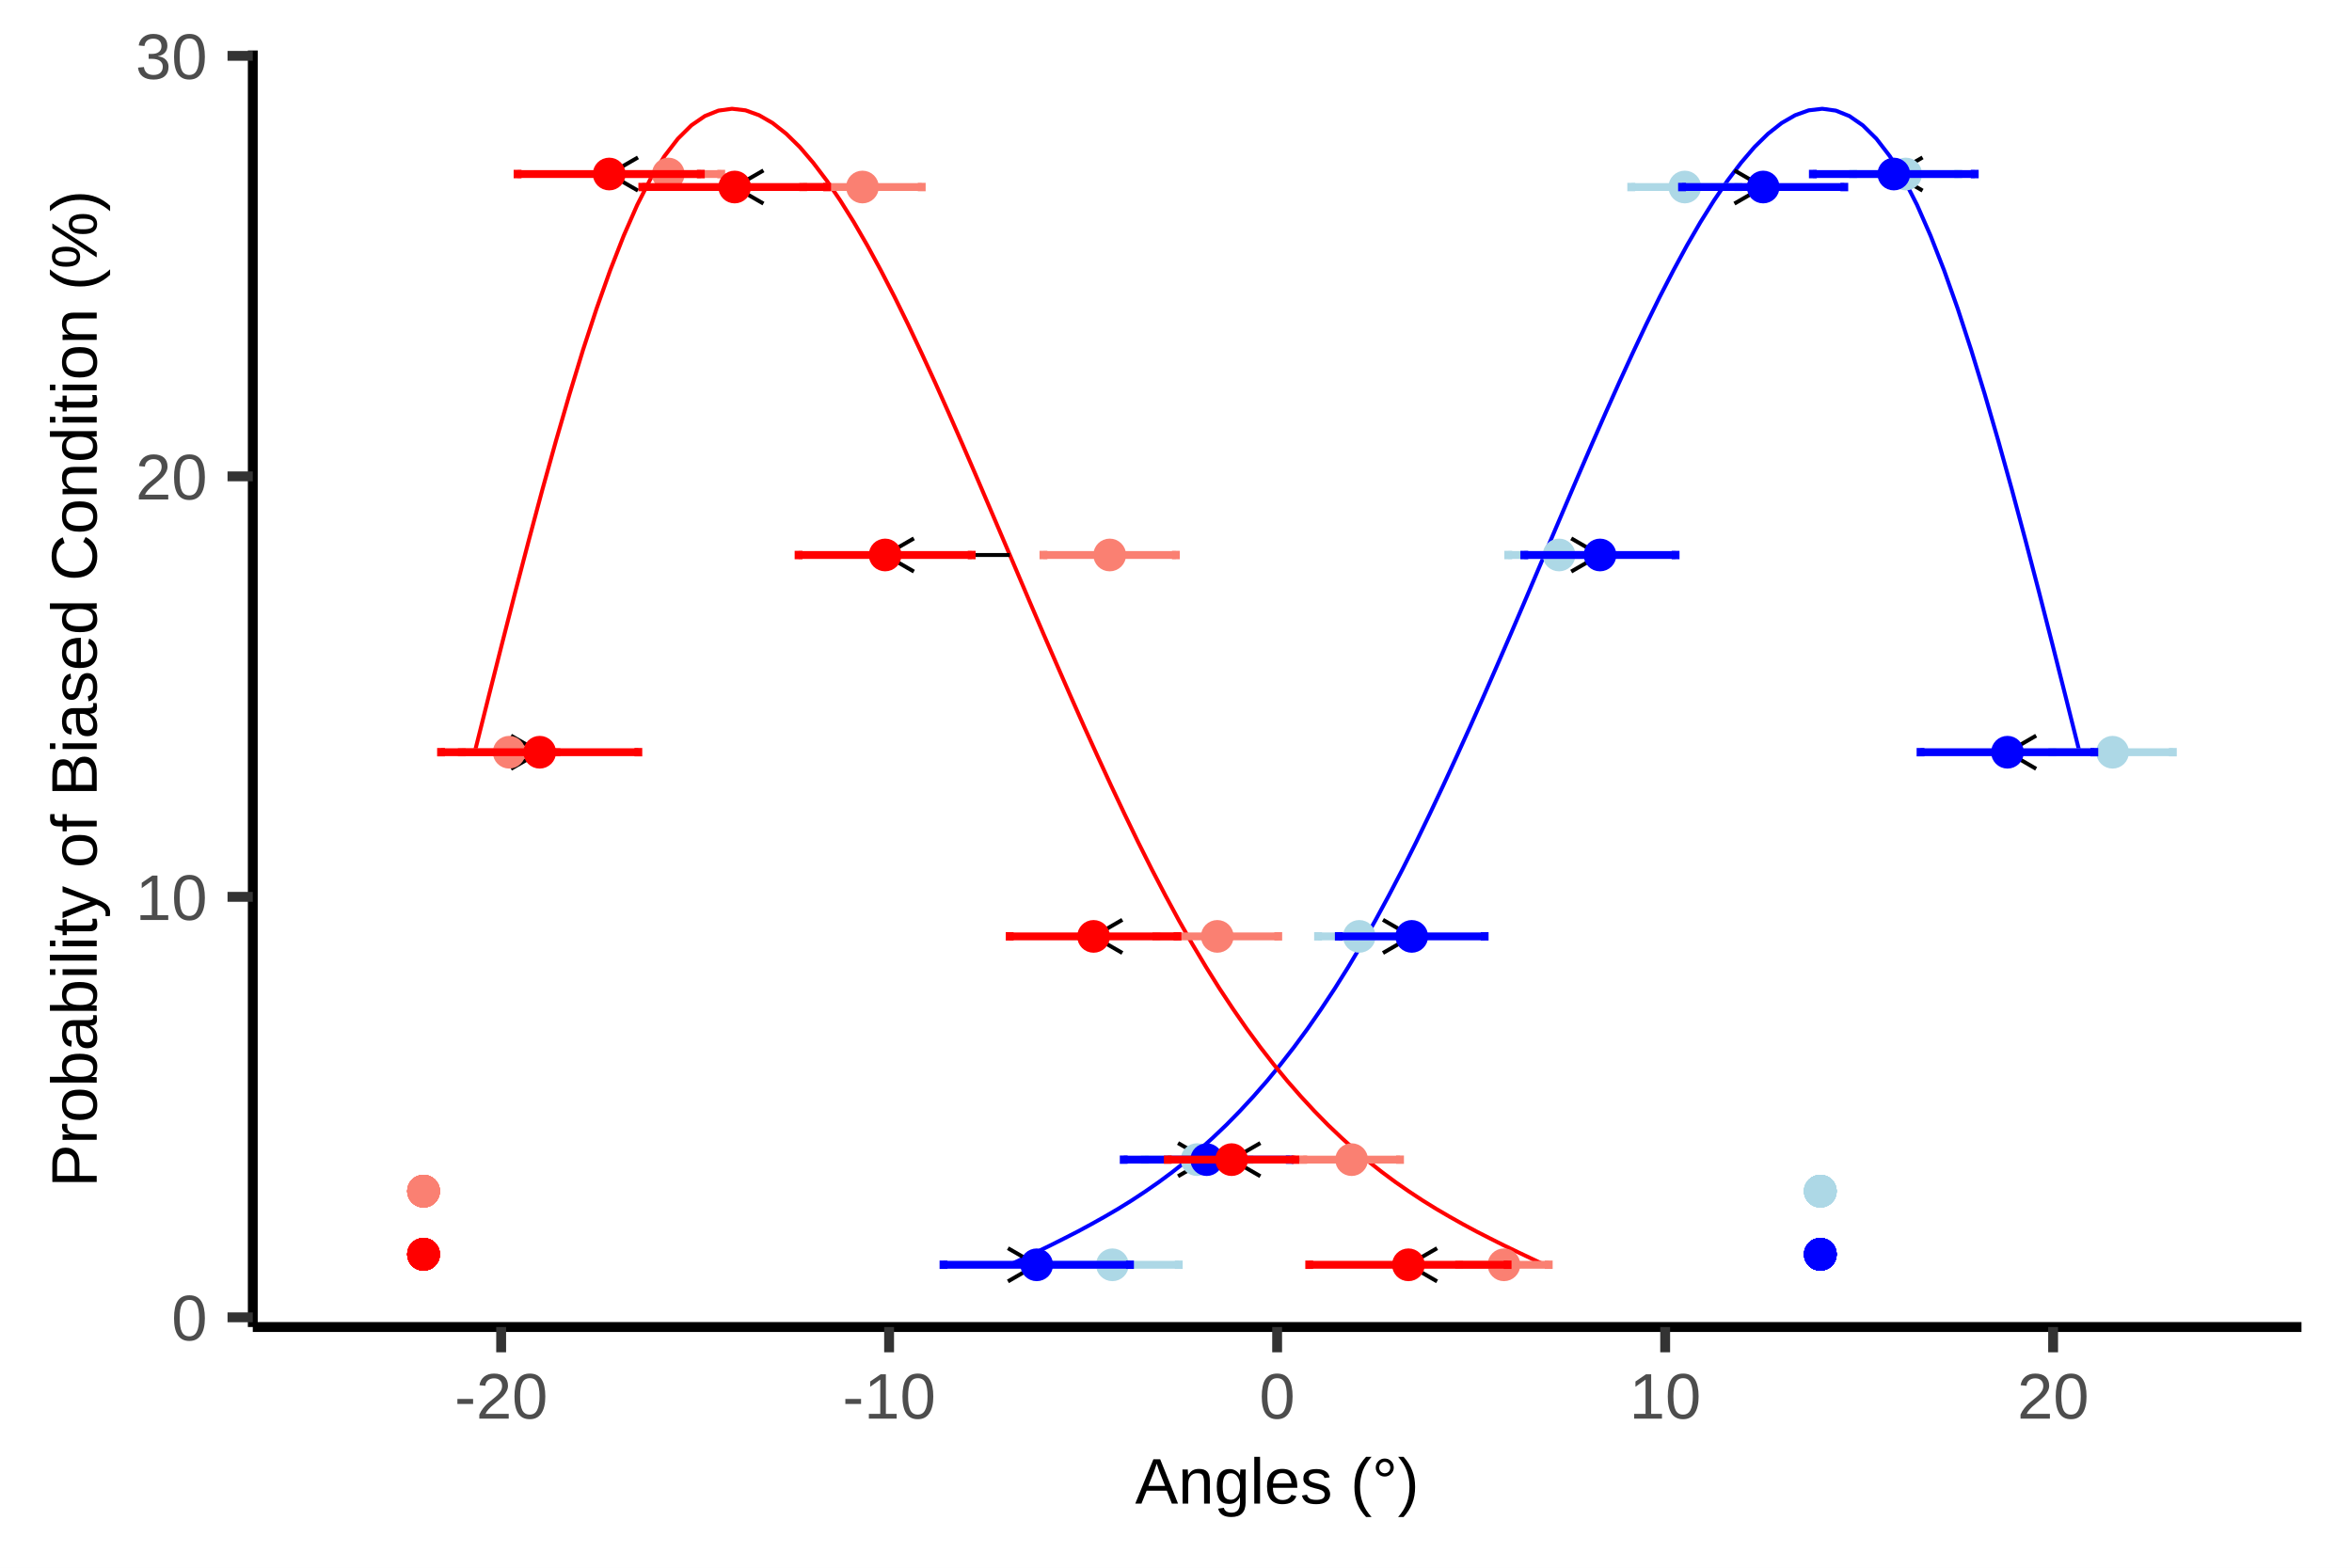
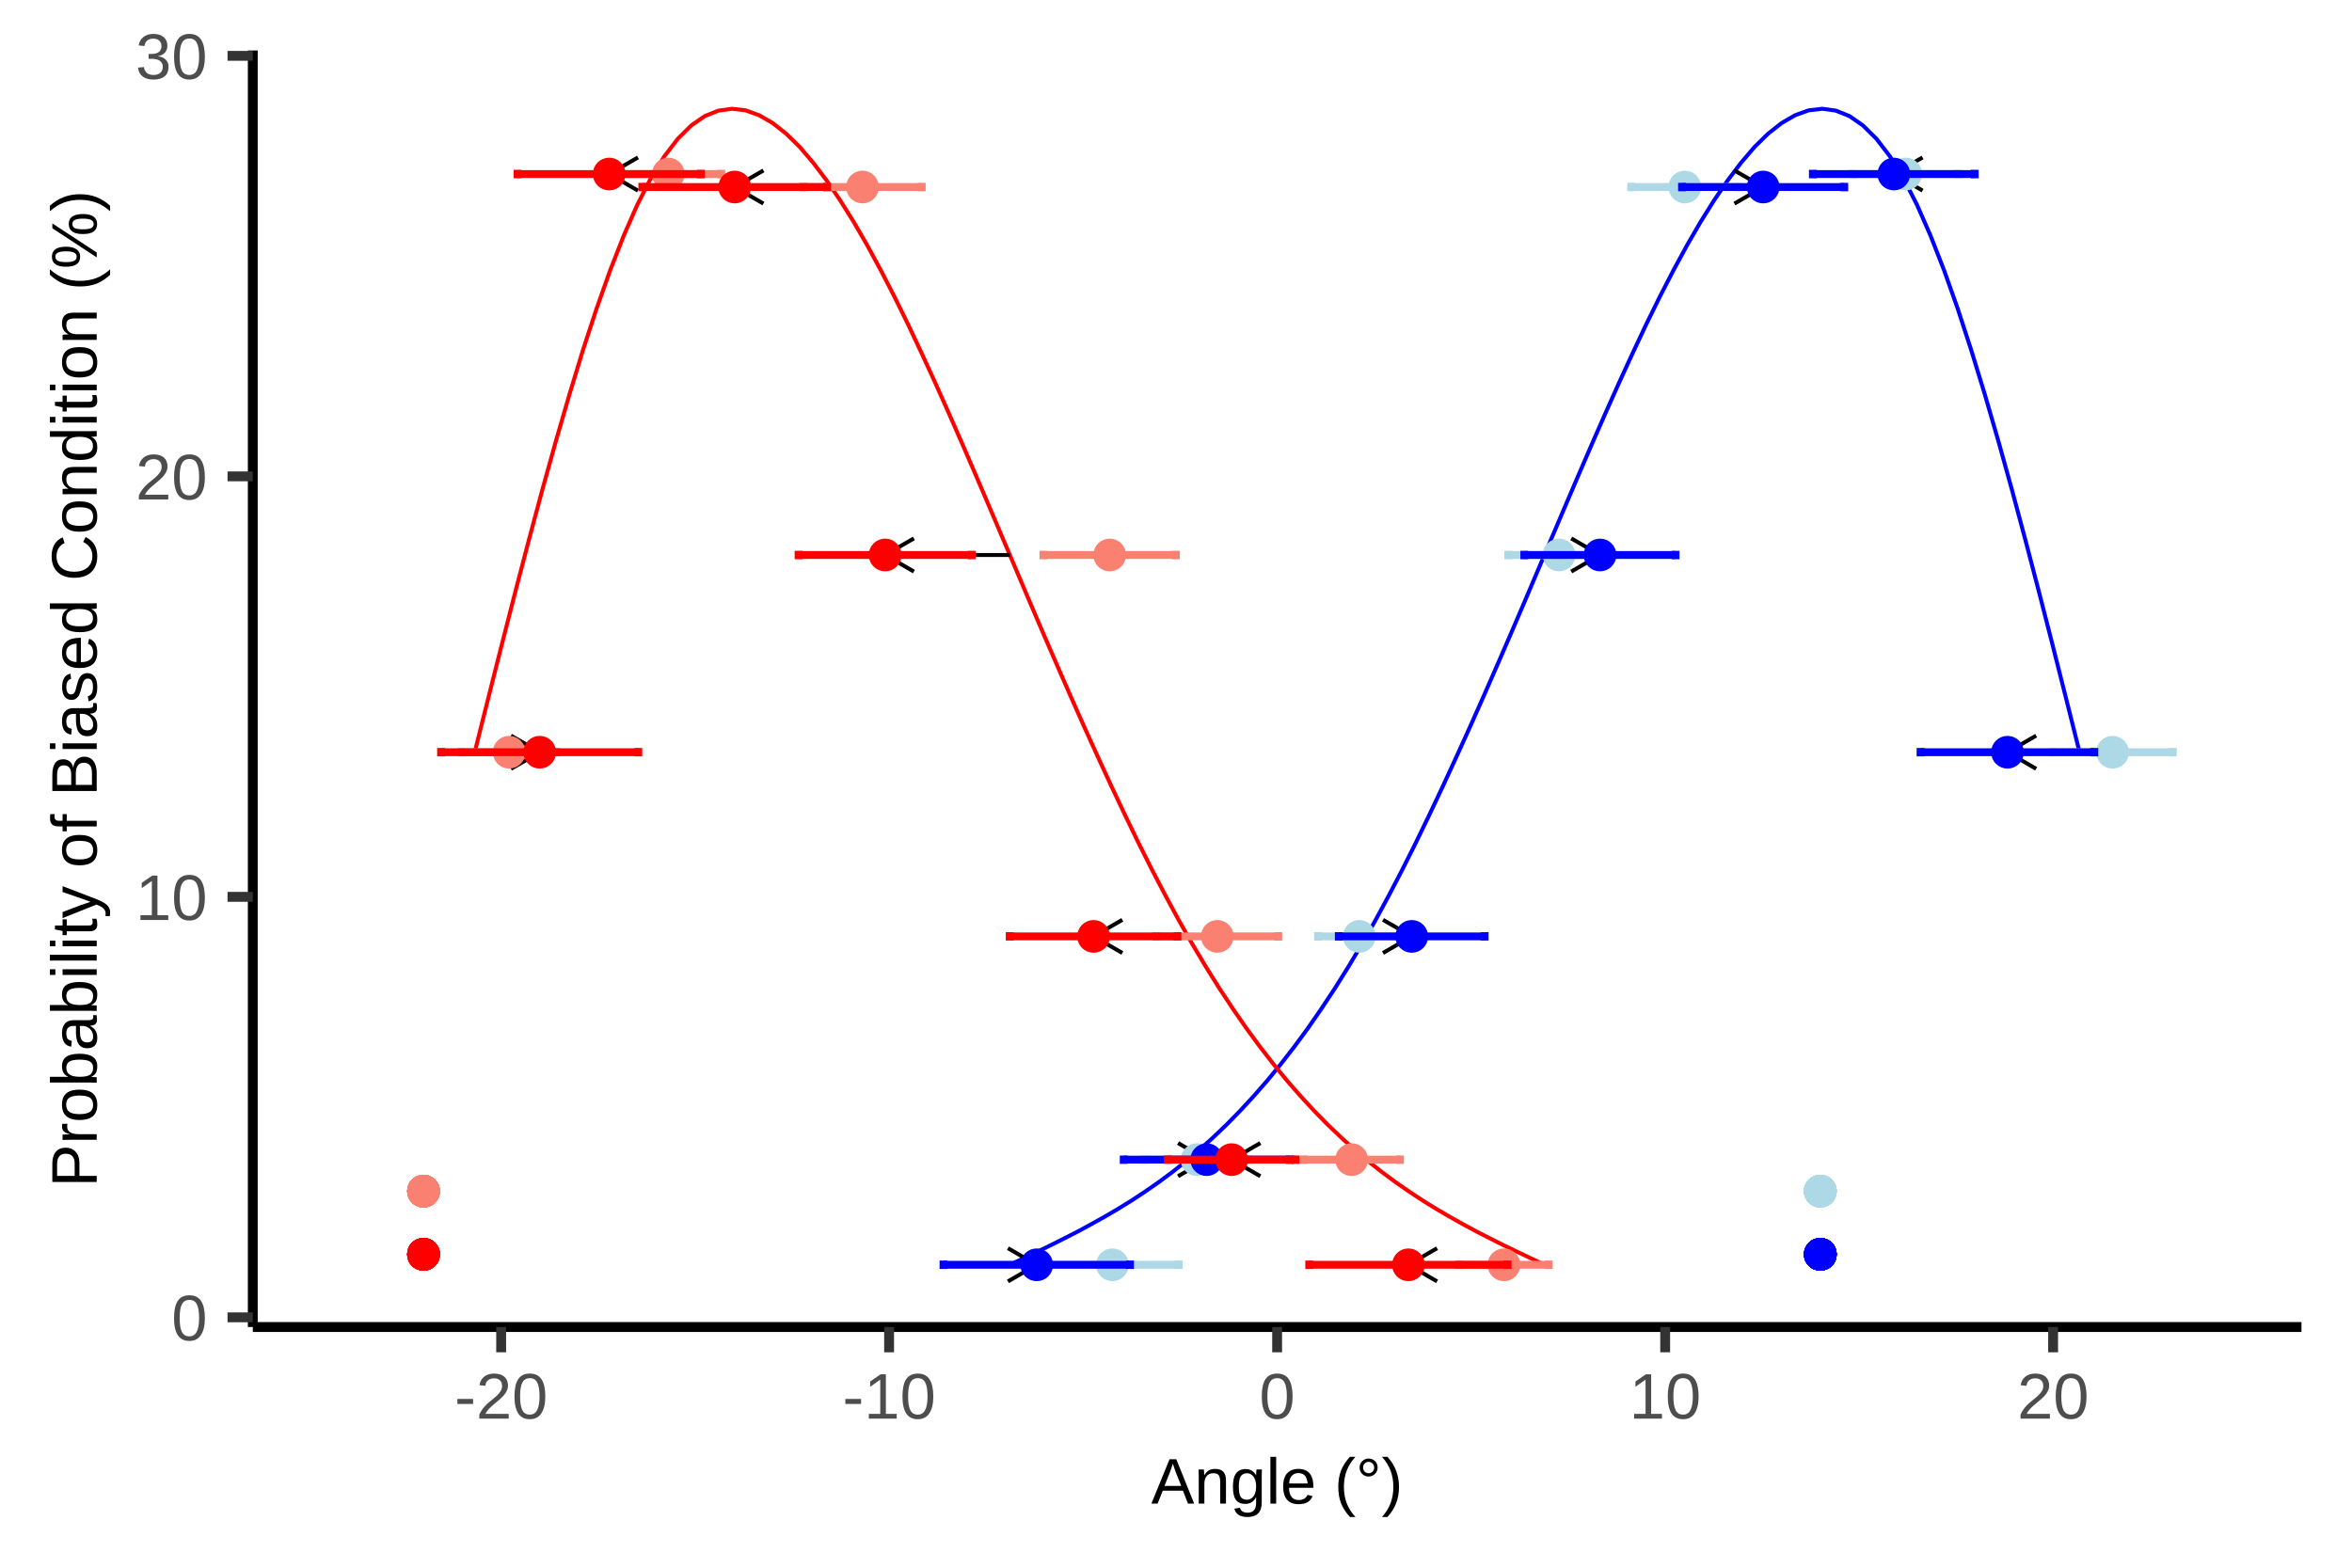
<svg xmlns="http://www.w3.org/2000/svg" class="svglite" width="255.12pt" height="170.08pt" viewBox="0 0 255.12 170.08">
  <defs>
    <style type="text/css">
    .svglite line, .svglite polyline, .svglite polygon, .svglite path, .svglite rect, .svglite circle {
      fill: none;
      stroke: #000000;
      stroke-linecap: round;
      stroke-linejoin: round;
      stroke-miterlimit: 10.00;
    }
    .svglite text {
      white-space: pre;
    }
  </style>
  </defs>
  <rect width="100%" height="100%" style="stroke: none; fill: #FFFFFF;" />
  <defs>
    <clipPath id="cpMC4wMHwyNTUuMTJ8MC4wMHwxNzAuMDg=">
      <rect x="0.00" y="0.00" width="255.12" height="170.08" />
    </clipPath>
  </defs>
  <g clip-path="url(#cpMC4wMHwyNTUuMTJ8MC4wMHwxNzAuMDg=)">
    <rect x="0.00" y="0.00" width="255.12" height="170.08" style="stroke-width: 1.07; stroke: #FFFFFF; fill: #FFFFFF;" />
  </g>
  <defs>
    <clipPath id="cpMjcuNDJ8MjQ5LjY0fDUuNDh8MTQzLjk3">
      <rect x="27.42" y="5.48" width="222.22" height="138.49" />
    </clipPath>
  </defs>
  <g clip-path="url(#cpMjcuNDJ8MjQ5LjY0fDUuNDh8MTQzLjk3)">
    <polygon points="109.53,137.19 111.00,136.50 112.47,135.80 113.94,135.08 115.41,134.35 116.88,133.60 118.34,132.81 119.81,131.99 121.28,131.12 122.75,130.21 124.22,129.25 125.69,128.22 127.16,127.13 128.63,125.97 130.09,124.73 131.56,123.41 133.03,122.00 134.50,120.51 135.97,118.92 137.44,117.23 138.91,115.45 140.38,113.56 141.85,111.56 143.31,109.45 144.78,107.22 146.25,104.88 147.72,102.41 149.19,99.82 150.66,97.11 152.13,94.28 153.60,91.35 155.06,88.33 156.53,85.22 158.00,82.04 159.47,78.79 160.94,75.48 162.41,72.13 163.88,68.73 165.35,65.31 166.81,61.86 168.28,58.41 169.75,54.95 171.22,51.51 172.69,48.11 174.16,44.76 175.63,41.48 177.10,38.27 178.56,35.17 180.03,32.19 181.50,29.33 182.97,26.63 184.44,24.09 185.91,21.73 187.38,19.57 188.85,17.63 190.31,15.93 191.78,14.48 193.25,13.33 194.72,12.47 196.19,11.95 197.66,11.77 199.13,11.97 200.60,12.56 202.06,13.57 203.53,15.02 205.00,16.93 206.47,19.32 207.94,22.21 209.41,25.55 210.88,29.31 212.35,33.45 213.81,37.94 215.28,42.73 216.75,47.78 218.22,53.07 219.69,58.54 221.16,64.17 222.63,69.91 224.10,75.73 225.57,81.58 225.57,81.64 224.10,75.78 222.63,69.96 221.16,64.22 219.69,58.59 218.22,53.11 216.75,47.83 215.28,42.78 213.81,37.99 212.35,33.50 210.88,29.36 209.41,25.60 207.94,22.26 206.47,19.38 205.00,16.98 203.53,15.07 202.06,13.62 200.60,12.61 199.13,12.02 197.66,11.82 196.19,12.00 194.72,12.52 193.25,13.38 191.78,14.54 190.31,15.98 188.85,17.68 187.38,19.63 185.91,21.79 184.44,24.14 182.97,26.68 181.50,29.38 180.03,32.24 178.56,35.22 177.10,38.32 175.63,41.53 174.16,44.81 172.69,48.16 171.22,51.57 169.75,55.01 168.28,58.46 166.81,61.92 165.35,65.36 163.88,68.79 162.41,72.18 160.94,75.53 159.47,78.84 158.00,82.09 156.53,85.27 155.06,88.38 153.60,91.40 152.13,94.33 150.66,97.16 149.19,99.87 147.72,102.47 146.25,104.93 144.78,107.28 143.31,109.50 141.85,111.61 140.38,113.60 138.91,115.49 137.44,117.28 135.97,118.97 134.50,120.56 133.03,122.05 131.56,123.46 130.09,124.78 128.63,126.02 127.16,127.19 125.69,128.28 124.22,129.30 122.75,130.26 121.28,131.17 119.81,132.04 118.34,132.86 116.88,133.64 115.41,134.40 113.94,135.13 112.47,135.84 111.00,136.55 109.53,137.25 " style="stroke-width: 0.00; stroke: none; stroke-linecap: butt; fill: #999999; fill-opacity: 0.40;" />
    <polyline points="109.53,137.19 111.00,136.50 112.47,135.80 113.94,135.08 115.41,134.35 116.88,133.60 118.34,132.81 119.81,131.99 121.28,131.12 122.75,130.21 124.22,129.25 125.69,128.22 127.16,127.13 128.63,125.97 130.09,124.73 131.56,123.41 133.03,122.00 134.50,120.51 135.97,118.92 137.44,117.23 138.91,115.45 140.38,113.56 141.85,111.56 143.31,109.45 144.78,107.22 146.25,104.88 147.72,102.41 149.19,99.82 150.66,97.11 152.13,94.28 153.60,91.35 155.06,88.33 156.53,85.22 158.00,82.04 159.47,78.79 160.94,75.48 162.41,72.13 163.88,68.73 165.35,65.31 166.81,61.86 168.28,58.41 169.75,54.95 171.22,51.51 172.69,48.11 174.16,44.76 175.63,41.48 177.10,38.27 178.56,35.17 180.03,32.19 181.50,29.33 182.97,26.63 184.44,24.09 185.91,21.73 187.38,19.57 188.85,17.63 190.31,15.93 191.78,14.48 193.25,13.33 194.72,12.47 196.19,11.95 197.66,11.77 199.13,11.97 200.60,12.56 202.06,13.57 203.53,15.02 205.00,16.93 206.47,19.32 207.94,22.21 209.41,25.55 210.88,29.31 212.35,33.45 213.81,37.94 215.28,42.73 216.75,47.78 218.22,53.07 219.69,58.54 221.16,64.17 222.63,69.91 224.10,75.73 225.57,81.58 " style="stroke-width: 0.43; stroke: none; stroke-linecap: butt;" />
    <polyline points="225.57,81.64 224.10,75.78 222.63,69.96 221.16,64.22 219.69,58.59 218.22,53.11 216.75,47.83 215.28,42.78 213.81,37.99 212.35,33.50 210.88,29.36 209.41,25.60 207.94,22.26 206.47,19.38 205.00,16.98 203.53,15.07 202.06,13.62 200.60,12.61 199.13,12.02 197.66,11.82 196.19,12.00 194.72,12.52 193.25,13.38 191.78,14.54 190.31,15.98 188.85,17.68 187.38,19.63 185.91,21.79 184.44,24.14 182.97,26.68 181.50,29.38 180.03,32.24 178.56,35.22 177.10,38.32 175.63,41.53 174.16,44.81 172.69,48.16 171.22,51.57 169.75,55.01 168.28,58.46 166.81,61.92 165.35,65.36 163.88,68.79 162.41,72.18 160.94,75.53 159.47,78.84 158.00,82.09 156.53,85.27 155.06,88.38 153.60,91.40 152.13,94.33 150.66,97.16 149.19,99.87 147.72,102.47 146.25,104.93 144.78,107.28 143.31,109.50 141.85,111.61 140.38,113.60 138.91,115.49 137.44,117.28 135.97,118.97 134.50,120.56 133.03,122.05 131.56,123.46 130.09,124.78 128.63,126.02 127.16,127.19 125.69,128.28 124.22,129.30 122.75,130.26 121.28,131.17 119.81,132.04 118.34,132.86 116.88,133.64 115.41,134.40 113.94,135.13 112.47,135.84 111.00,136.55 109.53,137.25 " style="stroke-width: 0.43; stroke: none; stroke-linecap: butt;" />
    <polyline points="109.53,137.22 111.00,136.52 112.47,135.82 113.94,135.11 115.41,134.37 116.88,133.62 118.34,132.83 119.81,132.01 121.28,131.15 122.75,130.24 124.22,129.27 125.69,128.25 127.16,127.16 128.63,126.00 130.09,124.76 131.56,123.43 133.03,122.03 134.50,120.53 135.97,118.94 137.44,117.26 138.91,115.47 140.38,113.58 141.85,111.58 143.31,109.47 144.78,107.25 146.25,104.90 147.72,102.44 149.19,99.85 150.66,97.13 152.13,94.31 153.60,91.38 155.06,88.36 156.53,85.25 158.00,82.06 159.47,78.82 160.94,75.51 162.41,72.15 163.88,68.76 165.35,65.33 166.81,61.89 168.28,58.43 169.75,54.98 171.22,51.54 172.69,48.14 174.16,44.79 175.63,41.50 177.10,38.30 178.56,35.20 180.03,32.21 181.50,29.36 182.97,26.65 184.44,24.11 185.91,21.76 187.38,19.60 188.85,17.66 190.31,15.95 191.78,14.51 193.25,13.35 194.72,12.50 196.19,11.97 197.66,11.80 199.13,12.00 200.60,12.59 202.06,13.60 203.53,15.05 205.00,16.96 206.47,19.35 207.94,22.23 209.41,25.58 210.88,29.34 212.35,33.48 213.81,37.96 215.28,42.75 216.75,47.81 218.22,53.09 219.69,58.57 221.16,64.19 222.63,69.93 224.10,75.75 225.57,81.61 " style="stroke-width: 0.43; stroke: #0000FF; stroke-linecap: butt;" />
    <polygon points="51.49,81.58 52.96,75.73 54.43,69.91 55.90,64.17 57.37,58.54 58.84,53.07 60.31,47.78 61.78,42.73 63.24,37.94 64.71,33.45 66.18,29.31 67.65,25.55 69.12,22.21 70.59,19.32 72.06,16.93 73.53,15.02 74.99,13.57 76.46,12.56 77.93,11.97 79.40,11.77 80.87,11.95 82.34,12.47 83.81,13.33 85.28,14.48 86.75,15.93 88.21,17.63 89.68,19.57 91.15,21.73 92.62,24.09 94.09,26.63 95.56,29.33 97.03,32.19 98.50,35.17 99.96,38.27 101.43,41.48 102.90,44.76 104.37,48.11 105.84,51.51 107.31,54.95 108.78,58.41 110.25,61.86 111.71,65.31 113.18,68.73 114.65,72.13 116.12,75.48 117.59,78.79 119.06,82.04 120.53,85.22 122.00,88.33 123.46,91.35 124.93,94.28 126.40,97.11 127.87,99.82 129.34,102.41 130.81,104.88 132.28,107.22 133.75,109.45 135.21,111.56 136.68,113.56 138.15,115.45 139.62,117.23 141.09,118.92 142.56,120.51 144.03,122.00 145.50,123.41 146.96,124.73 148.43,125.97 149.90,127.13 151.37,128.22 152.84,129.25 154.31,130.21 155.78,131.12 157.25,131.99 158.71,132.81 160.18,133.60 161.65,134.35 163.12,135.08 164.59,135.80 166.06,136.50 167.53,137.19 167.53,137.25 166.06,136.55 164.59,135.84 163.12,135.13 161.65,134.40 160.18,133.64 158.71,132.86 157.25,132.04 155.78,131.17 154.31,130.26 152.84,129.30 151.37,128.28 149.90,127.19 148.43,126.02 146.96,124.78 145.50,123.46 144.03,122.05 142.56,120.56 141.09,118.97 139.62,117.28 138.15,115.49 136.68,113.60 135.21,111.61 133.75,109.50 132.28,107.28 130.81,104.93 129.34,102.47 127.87,99.87 126.40,97.16 124.93,94.33 123.46,91.40 122.00,88.38 120.53,85.27 119.06,82.09 117.59,78.84 116.12,75.53 114.65,72.18 113.18,68.79 111.71,65.36 110.25,61.92 108.78,58.46 107.31,55.01 105.84,51.57 104.37,48.16 102.90,44.81 101.43,41.53 99.96,38.32 98.50,35.22 97.03,32.24 95.56,29.38 94.09,26.68 92.62,24.14 91.15,21.79 89.68,19.63 88.21,17.68 86.75,15.98 85.28,14.54 83.81,13.38 82.34,12.52 80.87,12.00 79.40,11.82 77.93,12.02 76.46,12.61 74.99,13.62 73.53,15.07 72.06,16.98 70.59,19.38 69.12,22.26 67.65,25.60 66.18,29.36 64.71,33.50 63.24,37.99 61.78,42.78 60.31,47.83 58.84,53.11 57.37,58.59 55.90,64.22 54.43,69.96 52.96,75.78 51.49,81.64 " style="stroke-width: 0.00; stroke: none; stroke-linecap: butt; fill: #999999; fill-opacity: 0.40;" />
    <polyline points="51.49,81.58 52.96,75.73 54.43,69.91 55.90,64.17 57.37,58.54 58.84,53.07 60.31,47.78 61.78,42.73 63.24,37.94 64.71,33.45 66.18,29.31 67.65,25.55 69.12,22.21 70.59,19.32 72.06,16.93 73.53,15.02 74.99,13.57 76.46,12.56 77.93,11.97 79.40,11.77 80.87,11.95 82.34,12.47 83.81,13.33 85.28,14.48 86.75,15.93 88.21,17.63 89.68,19.57 91.15,21.73 92.62,24.09 94.09,26.63 95.56,29.33 97.03,32.19 98.50,35.17 99.96,38.27 101.43,41.48 102.90,44.76 104.37,48.11 105.84,51.51 107.31,54.95 108.78,58.41 110.25,61.86 111.71,65.31 113.18,68.73 114.65,72.13 116.12,75.48 117.59,78.79 119.06,82.04 120.53,85.22 122.00,88.33 123.46,91.35 124.93,94.28 126.40,97.11 127.87,99.82 129.34,102.41 130.81,104.88 132.28,107.22 133.75,109.45 135.21,111.56 136.68,113.56 138.15,115.45 139.62,117.23 141.09,118.92 142.56,120.51 144.03,122.00 145.50,123.41 146.96,124.73 148.43,125.97 149.90,127.13 151.37,128.22 152.84,129.25 154.31,130.21 155.78,131.12 157.25,131.99 158.71,132.81 160.18,133.60 161.65,134.35 163.12,135.08 164.59,135.80 166.06,136.50 167.53,137.19 " style="stroke-width: 0.43; stroke: none; stroke-linecap: butt;" />
    <polyline points="167.53,137.25 166.06,136.55 164.59,135.84 163.12,135.13 161.65,134.40 160.18,133.64 158.71,132.86 157.25,132.04 155.78,131.17 154.31,130.26 152.84,129.30 151.37,128.28 149.90,127.19 148.43,126.02 146.96,124.78 145.50,123.46 144.03,122.05 142.56,120.56 141.09,118.97 139.62,117.28 138.15,115.49 136.68,113.60 135.21,111.61 133.75,109.50 132.28,107.28 130.81,104.93 129.34,102.47 127.87,99.87 126.40,97.16 124.93,94.33 123.46,91.40 122.00,88.38 120.53,85.27 119.06,82.09 117.59,78.84 116.12,75.53 114.65,72.18 113.18,68.79 111.71,65.36 110.25,61.92 108.78,58.46 107.31,55.01 105.84,51.57 104.37,48.16 102.90,44.81 101.43,41.53 99.96,38.32 98.50,35.22 97.03,32.24 95.56,29.38 94.09,26.68 92.62,24.14 91.15,21.79 89.68,19.63 88.21,17.68 86.75,15.98 85.28,14.54 83.81,13.38 82.34,12.52 80.87,12.00 79.40,11.82 77.93,12.02 76.46,12.61 74.99,13.62 73.53,15.07 72.06,16.98 70.59,19.38 69.12,22.26 67.65,25.60 66.18,29.36 64.71,33.50 63.24,37.99 61.78,42.78 60.31,47.83 58.84,53.11 57.37,58.59 55.90,64.22 54.43,69.96 52.96,75.78 51.49,81.64 " style="stroke-width: 0.43; stroke: none; stroke-linecap: butt;" />
    <polyline points="51.49,81.61 52.96,75.75 54.43,69.93 55.90,64.19 57.37,58.57 58.84,53.09 60.31,47.81 61.78,42.75 63.24,37.96 64.71,33.48 66.18,29.34 67.65,25.58 69.12,22.23 70.59,19.35 72.06,16.96 73.53,15.05 74.99,13.60 76.46,12.59 77.93,12.00 79.40,11.80 80.87,11.97 82.34,12.50 83.81,13.35 85.28,14.51 86.75,15.95 88.21,17.66 89.68,19.60 91.15,21.76 92.62,24.11 94.09,26.65 95.56,29.36 97.03,32.21 98.50,35.20 99.96,38.30 101.43,41.50 102.90,44.79 104.37,48.14 105.84,51.54 107.31,54.98 108.78,58.43 110.25,61.89 111.71,65.33 113.18,68.76 114.65,72.15 116.12,75.51 117.59,78.82 119.06,82.06 120.53,85.25 122.00,88.36 123.46,91.38 124.93,94.31 126.40,97.13 127.87,99.85 129.34,102.44 130.81,104.90 132.28,107.25 133.75,109.47 135.21,111.58 136.68,113.58 138.15,115.47 139.62,117.26 141.09,118.94 142.56,120.53 144.03,122.03 145.50,123.43 146.96,124.76 148.43,126.00 149.90,127.16 151.37,128.25 152.84,129.27 154.31,130.24 155.78,131.15 157.25,132.01 158.71,132.83 160.18,133.62 161.65,134.37 163.12,135.11 164.59,135.82 166.06,136.52 167.53,137.22 " style="stroke-width: 0.43; stroke: #FF0000; stroke-linecap: butt;" />
    <line x1="167.53" y1="137.22" x2="152.77" y2="137.22" style="stroke-width: 0.43; stroke-linecap: butt;" />
    <polyline points="155.88,135.42 152.77,137.22 155.88,139.02 " style="stroke-width: 0.43; stroke-linecap: butt;" />
    <line x1="51.49" y1="81.61" x2="58.54" y2="81.61" style="stroke-width: 0.43; stroke-linecap: butt;" />
    <polyline points="55.42,83.41 58.54,81.61 55.42,79.81 " style="stroke-width: 0.43; stroke-linecap: butt;" />
    <line x1="109.53" y1="60.21" x2="96.01" y2="60.21" style="stroke-width: 0.43; stroke-linecap: butt;" />
    <polyline points="99.13,58.41 96.01,60.21 99.13,62.01 " style="stroke-width: 0.43; stroke-linecap: butt;" />
    <line x1="90.17" y1="20.29" x2="79.69" y2="20.29" style="stroke-width: 0.43; stroke-linecap: butt;" />
    <polyline points="82.81,18.49 79.69,20.29 82.81,22.09 " style="stroke-width: 0.43; stroke-linecap: butt;" />
    <line x1="70.85" y1="18.88" x2="66.08" y2="18.88" style="stroke-width: 0.43; stroke-linecap: butt;" />
    <polyline points="69.20,17.08 66.08,18.88 69.20,20.68 " style="stroke-width: 0.43; stroke-linecap: butt;" />
    <line x1="148.21" y1="125.81" x2="133.59" y2="125.81" style="stroke-width: 0.43; stroke-linecap: butt;" />
    <polyline points="136.71,124.01 133.59,125.81 136.71,127.61 " style="stroke-width: 0.43; stroke-linecap: butt;" />
    <line x1="128.85" y1="101.59" x2="118.62" y2="101.59" style="stroke-width: 0.43; stroke-linecap: butt;" />
    <polyline points="121.74,99.79 118.62,101.59 121.74,103.39 " style="stroke-width: 0.43; stroke-linecap: butt;" />
    <line x1="109.53" y1="137.22" x2="112.45" y2="137.22" style="stroke-width: 0.43; stroke-linecap: butt;" />
    <polyline points="109.33,139.02 112.45,137.22 109.33,135.42 " style="stroke-width: 0.43; stroke-linecap: butt;" />
    <line x1="225.57" y1="81.61" x2="217.75" y2="81.61" style="stroke-width: 0.43; stroke-linecap: butt;" />
    <polyline points="220.86,79.81 217.75,81.61 220.86,83.41 " style="stroke-width: 0.43; stroke-linecap: butt;" />
    <line x1="167.53" y1="60.21" x2="173.55" y2="60.21" style="stroke-width: 0.43; stroke-linecap: butt;" />
    <polyline points="170.43,62.01 173.55,60.21 170.43,58.41 " style="stroke-width: 0.43; stroke-linecap: butt;" />
    <line x1="186.89" y1="20.29" x2="191.25" y2="20.29" style="stroke-width: 0.43; stroke-linecap: butt;" />
    <polyline points="188.13,22.09 191.25,20.29 188.13,18.49 " style="stroke-width: 0.43; stroke-linecap: butt;" />
    <line x1="206.21" y1="18.88" x2="205.42" y2="18.88" style="stroke-width: 0.43; stroke-linecap: butt;" />
    <polyline points="208.54,17.08 205.42,18.88 208.54,20.68 " style="stroke-width: 0.43; stroke-linecap: butt;" />
    <line x1="128.85" y1="125.81" x2="130.89" y2="125.81" style="stroke-width: 0.43; stroke-linecap: butt;" />
    <polyline points="127.78,127.61 130.89,125.81 127.78,124.01 " style="stroke-width: 0.43; stroke-linecap: butt;" />
    <line x1="148.21" y1="101.59" x2="153.13" y2="101.59" style="stroke-width: 0.43; stroke-linecap: butt;" />
    <polyline points="150.01,103.39 153.13,101.59 150.01,99.79 " style="stroke-width: 0.43; stroke-linecap: butt;" />
    <circle cx="55.23" cy="81.61" r="1.42" style="stroke-width: 0.71; stroke: #FA8072; fill: #FA8072;" />
    <circle cx="72.49" cy="18.88" r="1.42" style="stroke-width: 0.71; stroke: #FA8072; fill: #FA8072;" />
    <circle cx="93.55" cy="20.29" r="1.42" style="stroke-width: 0.71; stroke: #FA8072; fill: #FA8072;" />
    <circle cx="120.37" cy="60.21" r="1.42" style="stroke-width: 0.71; stroke: #FA8072; fill: #FA8072;" />
    <circle cx="132.04" cy="101.59" r="1.42" style="stroke-width: 0.71; stroke: #FA8072; fill: #FA8072;" />
    <circle cx="146.61" cy="125.81" r="1.42" style="stroke-width: 0.71; stroke: #FA8072; fill: #FA8072;" />
    <circle cx="163.13" cy="137.22" r="1.42" style="stroke-width: 0.71; stroke: #FA8072; fill: #FA8072;" />
    <polyline points="60.36,82.06 60.36,81.15 " style="stroke-width: 0.85; stroke: #FA8072; stroke-linecap: butt;" />
    <polyline points="60.36,81.61 50.09,81.61 " style="stroke-width: 0.85; stroke: #FA8072; stroke-linecap: butt;" />
    <polyline points="50.09,82.06 50.09,81.15 " style="stroke-width: 0.85; stroke: #FA8072; stroke-linecap: butt;" />
    <polyline points="78.23,19.34 78.23,18.42 " style="stroke-width: 0.85; stroke: #FA8072; stroke-linecap: butt;" />
    <polyline points="78.23,18.88 66.74,18.88 " style="stroke-width: 0.85; stroke: #FA8072; stroke-linecap: butt;" />
    <polyline points="66.74,19.34 66.74,18.42 " style="stroke-width: 0.85; stroke: #FA8072; stroke-linecap: butt;" />
    <polyline points="99.98,20.75 99.98,19.84 " style="stroke-width: 0.85; stroke: #FA8072; stroke-linecap: butt;" />
    <polyline points="99.98,20.29 87.12,20.29 " style="stroke-width: 0.85; stroke: #FA8072; stroke-linecap: butt;" />
    <polyline points="87.12,20.75 87.12,19.84 " style="stroke-width: 0.85; stroke: #FA8072; stroke-linecap: butt;" />
    <polyline points="127.55,60.67 127.55,59.76 " style="stroke-width: 0.85; stroke: #FA8072; stroke-linecap: butt;" />
    <polyline points="127.55,60.21 113.18,60.21 " style="stroke-width: 0.85; stroke: #FA8072; stroke-linecap: butt;" />
    <polyline points="113.18,60.67 113.18,59.76 " style="stroke-width: 0.85; stroke: #FA8072; stroke-linecap: butt;" />
    <polyline points="138.65,102.04 138.65,101.13 " style="stroke-width: 0.85; stroke: #FA8072; stroke-linecap: butt;" />
    <polyline points="138.65,101.59 125.43,101.59 " style="stroke-width: 0.85; stroke: #FA8072; stroke-linecap: butt;" />
    <polyline points="125.43,102.04 125.43,101.13 " style="stroke-width: 0.85; stroke: #FA8072; stroke-linecap: butt;" />
    <polyline points="151.86,126.27 151.86,125.36 " style="stroke-width: 0.85; stroke: #FA8072; stroke-linecap: butt;" />
    <polyline points="151.86,125.81 141.36,125.81 " style="stroke-width: 0.85; stroke: #FA8072; stroke-linecap: butt;" />
    <polyline points="141.36,126.27 141.36,125.36 " style="stroke-width: 0.85; stroke: #FA8072; stroke-linecap: butt;" />
    <polyline points="167.99,137.67 167.99,136.76 " style="stroke-width: 0.85; stroke: #FA8072; stroke-linecap: butt;" />
    <polyline points="167.99,137.22 158.27,137.22 " style="stroke-width: 0.85; stroke: #FA8072; stroke-linecap: butt;" />
    <polyline points="158.27,137.67 158.27,136.76 " style="stroke-width: 0.85; stroke: #FA8072; stroke-linecap: butt;" />
    <circle cx="120.66" cy="137.22" r="1.42" style="stroke-width: 0.71; stroke: #ADD8E6; fill: #ADD8E6;" />
    <circle cx="129.84" cy="125.81" r="1.42" style="stroke-width: 0.71; stroke: #ADD8E6; fill: #ADD8E6;" />
    <circle cx="147.44" cy="101.59" r="1.42" style="stroke-width: 0.71; stroke: #ADD8E6; fill: #ADD8E6;" />
    <circle cx="169.11" cy="60.21" r="1.42" style="stroke-width: 0.71; stroke: #ADD8E6; fill: #ADD8E6;" />
    <circle cx="182.75" cy="20.29" r="1.42" style="stroke-width: 0.71; stroke: #ADD8E6; fill: #ADD8E6;" />
    <circle cx="206.71" cy="18.88" r="1.42" style="stroke-width: 0.71; stroke: #ADD8E6; fill: #ADD8E6;" />
    <circle cx="229.15" cy="81.61" r="1.42" style="stroke-width: 0.71; stroke: #ADD8E6; fill: #ADD8E6;" />
    <polyline points="127.86,137.67 127.86,136.76 " style="stroke-width: 0.85; stroke: #ADD8E6; stroke-linecap: butt;" />
    <polyline points="127.86,137.22 113.46,137.22 " style="stroke-width: 0.85; stroke: #ADD8E6; stroke-linecap: butt;" />
    <polyline points="113.46,137.67 113.46,136.76 " style="stroke-width: 0.85; stroke: #ADD8E6; stroke-linecap: butt;" />
    <polyline points="135.52,126.27 135.52,125.36 " style="stroke-width: 0.85; stroke: #ADD8E6; stroke-linecap: butt;" />
    <polyline points="135.52,125.81 124.17,125.81 " style="stroke-width: 0.85; stroke: #ADD8E6; stroke-linecap: butt;" />
    <polyline points="124.17,126.27 124.17,125.36 " style="stroke-width: 0.85; stroke: #ADD8E6; stroke-linecap: butt;" />
    <polyline points="151.90,102.04 151.90,101.13 " style="stroke-width: 0.85; stroke: #ADD8E6; stroke-linecap: butt;" />
    <polyline points="151.90,101.59 142.97,101.59 " style="stroke-width: 0.85; stroke: #ADD8E6; stroke-linecap: butt;" />
    <polyline points="142.97,102.04 142.97,101.13 " style="stroke-width: 0.85; stroke: #ADD8E6; stroke-linecap: butt;" />
    <polyline points="174.61,60.67 174.61,59.76 " style="stroke-width: 0.85; stroke: #ADD8E6; stroke-linecap: butt;" />
    <polyline points="174.61,60.21 163.60,60.21 " style="stroke-width: 0.85; stroke: #ADD8E6; stroke-linecap: butt;" />
    <polyline points="163.60,60.67 163.60,59.76 " style="stroke-width: 0.85; stroke: #ADD8E6; stroke-linecap: butt;" />
    <polyline points="188.55,20.75 188.55,19.84 " style="stroke-width: 0.85; stroke: #ADD8E6; stroke-linecap: butt;" />
    <polyline points="188.55,20.29 176.94,20.29 " style="stroke-width: 0.85; stroke: #ADD8E6; stroke-linecap: butt;" />
    <polyline points="176.94,20.75 176.94,19.84 " style="stroke-width: 0.85; stroke: #ADD8E6; stroke-linecap: butt;" />
    <polyline points="212.41,19.34 212.41,18.42 " style="stroke-width: 0.85; stroke: #ADD8E6; stroke-linecap: butt;" />
    <polyline points="212.41,18.88 201.01,18.88 " style="stroke-width: 0.85; stroke: #ADD8E6; stroke-linecap: butt;" />
    <polyline points="201.01,19.34 201.01,18.42 " style="stroke-width: 0.85; stroke: #ADD8E6; stroke-linecap: butt;" />
    <polyline points="235.69,82.06 235.69,81.15 " style="stroke-width: 0.85; stroke: #ADD8E6; stroke-linecap: butt;" />
    <polyline points="235.69,81.61 222.61,81.61 " style="stroke-width: 0.85; stroke: #ADD8E6; stroke-linecap: butt;" />
    <polyline points="222.61,82.06 222.61,81.15 " style="stroke-width: 0.85; stroke: #ADD8E6; stroke-linecap: butt;" />
    <circle cx="112.45" cy="137.22" r="1.42" style="stroke-width: 0.71; stroke: #0000FF; fill: #0000FF;" />
    <circle cx="130.89" cy="125.81" r="1.42" style="stroke-width: 0.71; stroke: #0000FF; fill: #0000FF;" />
    <circle cx="153.13" cy="101.59" r="1.42" style="stroke-width: 0.71; stroke: #0000FF; fill: #0000FF;" />
    <circle cx="173.55" cy="60.21" r="1.42" style="stroke-width: 0.71; stroke: #0000FF; fill: #0000FF;" />
    <circle cx="191.25" cy="20.29" r="1.42" style="stroke-width: 0.71; stroke: #0000FF; fill: #0000FF;" />
    <circle cx="205.42" cy="18.88" r="1.42" style="stroke-width: 0.71; stroke: #0000FF; fill: #0000FF;" />
    <circle cx="217.75" cy="81.61" r="1.42" style="stroke-width: 0.71; stroke: #0000FF; fill: #0000FF;" />
    <polyline points="122.57,137.67 122.57,136.76 " style="stroke-width: 0.85; stroke: #0000FF; stroke-linecap: butt;" />
    <polyline points="122.57,137.22 102.34,137.22 " style="stroke-width: 0.85; stroke: #0000FF; stroke-linecap: butt;" />
    <polyline points="102.34,137.67 102.34,136.76 " style="stroke-width: 0.85; stroke: #0000FF; stroke-linecap: butt;" />
    <polyline points="139.90,126.27 139.90,125.36 " style="stroke-width: 0.85; stroke: #0000FF; stroke-linecap: butt;" />
    <polyline points="139.90,125.81 121.89,125.81 " style="stroke-width: 0.85; stroke: #0000FF; stroke-linecap: butt;" />
    <polyline points="121.89,126.27 121.89,125.36 " style="stroke-width: 0.85; stroke: #0000FF; stroke-linecap: butt;" />
    <polyline points="161.04,102.04 161.04,101.13 " style="stroke-width: 0.85; stroke: #0000FF; stroke-linecap: butt;" />
    <polyline points="161.04,101.59 145.22,101.59 " style="stroke-width: 0.85; stroke: #0000FF; stroke-linecap: butt;" />
    <polyline points="145.22,102.04 145.22,101.13 " style="stroke-width: 0.85; stroke: #0000FF; stroke-linecap: butt;" />
    <polyline points="181.75,60.67 181.75,59.76 " style="stroke-width: 0.85; stroke: #0000FF; stroke-linecap: butt;" />
    <polyline points="181.75,60.21 165.34,60.21 " style="stroke-width: 0.85; stroke: #0000FF; stroke-linecap: butt;" />
    <polyline points="165.34,60.67 165.34,59.76 " style="stroke-width: 0.85; stroke: #0000FF; stroke-linecap: butt;" />
    <polyline points="200.05,20.75 200.05,19.84 " style="stroke-width: 0.85; stroke: #0000FF; stroke-linecap: butt;" />
    <polyline points="200.05,20.29 182.45,20.29 " style="stroke-width: 0.85; stroke: #0000FF; stroke-linecap: butt;" />
    <polyline points="182.45,20.75 182.45,19.84 " style="stroke-width: 0.85; stroke: #0000FF; stroke-linecap: butt;" />
    <polyline points="214.20,19.34 214.20,18.42 " style="stroke-width: 0.85; stroke: #0000FF; stroke-linecap: butt;" />
    <polyline points="214.20,18.88 196.64,18.88 " style="stroke-width: 0.85; stroke: #0000FF; stroke-linecap: butt;" />
    <polyline points="196.64,19.34 196.64,18.42 " style="stroke-width: 0.85; stroke: #0000FF; stroke-linecap: butt;" />
    <polyline points="227.17,82.06 227.17,81.15 " style="stroke-width: 0.85; stroke: #0000FF; stroke-linecap: butt;" />
    <polyline points="227.17,81.61 208.32,81.61 " style="stroke-width: 0.85; stroke: #0000FF; stroke-linecap: butt;" />
    <polyline points="208.32,82.06 208.32,81.15 " style="stroke-width: 0.85; stroke: #0000FF; stroke-linecap: butt;" />
    <circle cx="58.54" cy="81.61" r="1.42" style="stroke-width: 0.71; stroke: #FF0000; fill: #FF0000;" />
    <circle cx="66.08" cy="18.88" r="1.42" style="stroke-width: 0.71; stroke: #FF0000; fill: #FF0000;" />
    <circle cx="79.69" cy="20.29" r="1.42" style="stroke-width: 0.71; stroke: #FF0000; fill: #FF0000;" />
    <circle cx="96.01" cy="60.21" r="1.42" style="stroke-width: 0.71; stroke: #FF0000; fill: #FF0000;" />
    <circle cx="118.62" cy="101.59" r="1.42" style="stroke-width: 0.71; stroke: #FF0000; fill: #FF0000;" />
    <circle cx="133.59" cy="125.81" r="1.42" style="stroke-width: 0.71; stroke: #FF0000; fill: #FF0000;" />
    <circle cx="152.77" cy="137.22" r="1.42" style="stroke-width: 0.71; stroke: #FF0000; fill: #FF0000;" />
    <polyline points="69.24,82.06 69.24,81.15 " style="stroke-width: 0.85; stroke: #FF0000; stroke-linecap: butt;" />
    <polyline points="69.24,81.61 47.84,81.61 " style="stroke-width: 0.85; stroke: #FF0000; stroke-linecap: butt;" />
    <polyline points="47.84,82.06 47.84,81.15 " style="stroke-width: 0.85; stroke: #FF0000; stroke-linecap: butt;" />
    <polyline points="76.02,19.34 76.02,18.42 " style="stroke-width: 0.85; stroke: #FF0000; stroke-linecap: butt;" />
    <polyline points="76.02,18.88 56.14,18.88 " style="stroke-width: 0.85; stroke: #FF0000; stroke-linecap: butt;" />
    <polyline points="56.14,19.34 56.14,18.42 " style="stroke-width: 0.85; stroke: #FF0000; stroke-linecap: butt;" />
    <polyline points="89.72,20.75 89.72,19.84 " style="stroke-width: 0.85; stroke: #FF0000; stroke-linecap: butt;" />
    <polyline points="89.72,20.29 69.67,20.29 " style="stroke-width: 0.85; stroke: #FF0000; stroke-linecap: butt;" />
    <polyline points="69.67,20.75 69.67,19.84 " style="stroke-width: 0.85; stroke: #FF0000; stroke-linecap: butt;" />
    <polyline points="105.40,60.67 105.40,59.76 " style="stroke-width: 0.85; stroke: #FF0000; stroke-linecap: butt;" />
    <polyline points="105.40,60.21 86.62,60.21 " style="stroke-width: 0.85; stroke: #FF0000; stroke-linecap: butt;" />
    <polyline points="86.62,60.67 86.62,59.76 " style="stroke-width: 0.85; stroke: #FF0000; stroke-linecap: butt;" />
    <polyline points="127.72,102.04 127.72,101.13 " style="stroke-width: 0.85; stroke: #FF0000; stroke-linecap: butt;" />
    <polyline points="127.72,101.59 109.52,101.59 " style="stroke-width: 0.85; stroke: #FF0000; stroke-linecap: butt;" />
    <polyline points="109.52,102.04 109.52,101.13 " style="stroke-width: 0.85; stroke: #FF0000; stroke-linecap: butt;" />
    <polyline points="140.51,126.27 140.51,125.36 " style="stroke-width: 0.85; stroke: #FF0000; stroke-linecap: butt;" />
    <polyline points="140.51,125.81 126.67,125.81 " style="stroke-width: 0.85; stroke: #FF0000; stroke-linecap: butt;" />
    <polyline points="126.67,126.27 126.67,125.36 " style="stroke-width: 0.85; stroke: #FF0000; stroke-linecap: butt;" />
    <polyline points="163.53,137.67 163.53,136.76 " style="stroke-width: 0.85; stroke: #FF0000; stroke-linecap: butt;" />
    <polyline points="163.53,137.22 142.01,137.22 " style="stroke-width: 0.85; stroke: #FF0000; stroke-linecap: butt;" />
    <polyline points="142.01,137.67 142.01,136.76 " style="stroke-width: 0.85; stroke: #FF0000; stroke-linecap: butt;" />
    <circle cx="45.94" cy="129.23" r="1.42" style="stroke-width: 0.71; stroke: #FA8072; fill: #FA8072;" />
    <circle cx="45.94" cy="129.23" r="1.42" style="stroke-width: 0.71; stroke: #FA8072; fill: #FA8072;" />
    <circle cx="45.94" cy="129.23" r="1.42" style="stroke-width: 0.71; stroke: #FA8072; fill: #FA8072;" />
    <circle cx="45.94" cy="129.23" r="1.42" style="stroke-width: 0.71; stroke: #FA8072; fill: #FA8072;" />
    <circle cx="45.94" cy="129.23" r="1.42" style="stroke-width: 0.71; stroke: #FA8072; fill: #FA8072;" />
    <circle cx="45.94" cy="129.23" r="1.42" style="stroke-width: 0.71; stroke: #FA8072; fill: #FA8072;" />
    <circle cx="45.94" cy="129.23" r="1.42" style="stroke-width: 0.71; stroke: #FA8072; fill: #FA8072;" />
    <circle cx="45.94" cy="129.23" r="1.42" style="stroke-width: 0.71; stroke: #FA8072; fill: #FA8072;" />
    <circle cx="45.94" cy="129.23" r="1.42" style="stroke-width: 0.71; stroke: #FA8072; fill: #FA8072;" />
    <circle cx="45.94" cy="129.23" r="1.42" style="stroke-width: 0.71; stroke: #FA8072; fill: #FA8072;" />
    <circle cx="45.94" cy="136.08" r="1.42" style="stroke-width: 0.71; stroke: #FF0000; fill: #FF0000;" />
    <circle cx="45.94" cy="136.08" r="1.42" style="stroke-width: 0.71; stroke: #FF0000; fill: #FF0000;" />
    <circle cx="45.94" cy="136.08" r="1.42" style="stroke-width: 0.71; stroke: #FF0000; fill: #FF0000;" />
    <circle cx="45.94" cy="136.08" r="1.42" style="stroke-width: 0.71; stroke: #FF0000; fill: #FF0000;" />
    <circle cx="45.94" cy="136.08" r="1.42" style="stroke-width: 0.71; stroke: #FF0000; fill: #FF0000;" />
    <circle cx="45.94" cy="136.08" r="1.42" style="stroke-width: 0.71; stroke: #FF0000; fill: #FF0000;" />
    <circle cx="45.94" cy="136.08" r="1.42" style="stroke-width: 0.71; stroke: #FF0000; fill: #FF0000;" />
    <circle cx="45.94" cy="136.08" r="1.42" style="stroke-width: 0.71; stroke: #FF0000; fill: #FF0000;" />
    <circle cx="45.94" cy="136.08" r="1.42" style="stroke-width: 0.71; stroke: #FF0000; fill: #FF0000;" />
    <circle cx="45.94" cy="136.08" r="1.42" style="stroke-width: 0.71; stroke: #FF0000; fill: #FF0000;" />
    <circle cx="197.45" cy="129.23" r="1.42" style="stroke-width: 0.71; stroke: #ADD8E6; fill: #ADD8E6;" />
    <circle cx="197.45" cy="129.23" r="1.42" style="stroke-width: 0.71; stroke: #ADD8E6; fill: #ADD8E6;" />
    <circle cx="197.45" cy="129.23" r="1.42" style="stroke-width: 0.71; stroke: #ADD8E6; fill: #ADD8E6;" />
    <circle cx="197.45" cy="129.23" r="1.42" style="stroke-width: 0.71; stroke: #ADD8E6; fill: #ADD8E6;" />
    <circle cx="197.45" cy="129.23" r="1.42" style="stroke-width: 0.71; stroke: #ADD8E6; fill: #ADD8E6;" />
    <circle cx="197.45" cy="129.23" r="1.42" style="stroke-width: 0.71; stroke: #ADD8E6; fill: #ADD8E6;" />
    <circle cx="197.45" cy="129.23" r="1.42" style="stroke-width: 0.71; stroke: #ADD8E6; fill: #ADD8E6;" />
    <circle cx="197.45" cy="129.23" r="1.42" style="stroke-width: 0.71; stroke: #ADD8E6; fill: #ADD8E6;" />
    <circle cx="197.45" cy="129.23" r="1.42" style="stroke-width: 0.71; stroke: #ADD8E6; fill: #ADD8E6;" />
    <circle cx="197.45" cy="129.23" r="1.42" style="stroke-width: 0.71; stroke: #ADD8E6; fill: #ADD8E6;" />
    <circle cx="197.45" cy="136.08" r="1.42" style="stroke-width: 0.71; stroke: #0000FF; fill: #0000FF;" />
    <circle cx="197.45" cy="136.08" r="1.42" style="stroke-width: 0.71; stroke: #0000FF; fill: #0000FF;" />
    <circle cx="197.45" cy="136.08" r="1.42" style="stroke-width: 0.71; stroke: #0000FF; fill: #0000FF;" />
    <circle cx="197.45" cy="136.08" r="1.42" style="stroke-width: 0.71; stroke: #0000FF; fill: #0000FF;" />
    <circle cx="197.45" cy="136.08" r="1.42" style="stroke-width: 0.71; stroke: #0000FF; fill: #0000FF;" />
    <circle cx="197.45" cy="136.08" r="1.42" style="stroke-width: 0.71; stroke: #0000FF; fill: #0000FF;" />
    <circle cx="197.45" cy="136.08" r="1.42" style="stroke-width: 0.71; stroke: #0000FF; fill: #0000FF;" />
    <circle cx="197.45" cy="136.08" r="1.42" style="stroke-width: 0.71; stroke: #0000FF; fill: #0000FF;" />
    <circle cx="197.45" cy="136.08" r="1.42" style="stroke-width: 0.71; stroke: #0000FF; fill: #0000FF;" />
    <circle cx="197.45" cy="136.08" r="1.42" style="stroke-width: 0.71; stroke: #0000FF; fill: #0000FF;" />
  </g>
  <g clip-path="url(#cpMC4wMHwyNTUuMTJ8MC4wMHwxNzAuMDg=)">
    <polyline points="27.42,143.97 27.42,5.48 " style="stroke-width: 1.07; stroke-linecap: butt;" />
    <text x="22.49" y="145.42" text-anchor="end" style="font-size: 7.00px;fill: #4D4D4D; font-family: &quot;Arial&quot;;" textLength="3.90px" lengthAdjust="spacingAndGlyphs">0</text>
    <text x="22.49" y="99.81" text-anchor="end" style="font-size: 7.00px;fill: #4D4D4D; font-family: &quot;Arial&quot;;" textLength="7.79px" lengthAdjust="spacingAndGlyphs">10</text>
    <text x="22.49" y="54.19" text-anchor="end" style="font-size: 7.00px;fill: #4D4D4D; font-family: &quot;Arial&quot;;" textLength="7.79px" lengthAdjust="spacingAndGlyphs">20</text>
    <text x="22.49" y="8.57" text-anchor="end" style="font-size: 7.00px;fill: #4D4D4D; font-family: &quot;Arial&quot;;" textLength="7.79px" lengthAdjust="spacingAndGlyphs">30</text>
    <polyline points="24.68,142.92 27.42,142.92 " style="stroke-width: 1.07; stroke: #333333; stroke-linecap: butt;" />
    <polyline points="24.68,97.30 27.42,97.30 " style="stroke-width: 1.07; stroke: #333333; stroke-linecap: butt;" />
    <polyline points="24.68,51.68 27.42,51.68 " style="stroke-width: 1.07; stroke: #333333; stroke-linecap: butt;" />
    <polyline points="24.68,6.06 27.42,6.06 " style="stroke-width: 1.07; stroke: #333333; stroke-linecap: butt;" />
    <polyline points="27.42,143.97 249.64,143.97 " style="stroke-width: 1.07; stroke-linecap: butt;" />
    <polyline points="54.36,146.71 54.36,143.97 " style="stroke-width: 1.07; stroke: #333333; stroke-linecap: butt;" />
    <polyline points="96.44,146.71 96.44,143.97 " style="stroke-width: 1.07; stroke: #333333; stroke-linecap: butt;" />
    <polyline points="138.53,146.71 138.53,143.97 " style="stroke-width: 1.07; stroke: #333333; stroke-linecap: butt;" />
    <polyline points="180.62,146.71 180.62,143.97 " style="stroke-width: 1.07; stroke: #333333; stroke-linecap: butt;" />
    <polyline points="222.70,146.71 222.70,143.97 " style="stroke-width: 1.07; stroke: #333333; stroke-linecap: butt;" />
    <text x="54.36" y="153.91" text-anchor="middle" style="font-size: 7.00px;fill: #4D4D4D; font-family: &quot;Arial&quot;;" textLength="10.12px" lengthAdjust="spacingAndGlyphs">-20</text>
    <text x="96.44" y="153.91" text-anchor="middle" style="font-size: 7.00px;fill: #4D4D4D; font-family: &quot;Arial&quot;;" textLength="10.12px" lengthAdjust="spacingAndGlyphs">-10</text>
    <text x="138.53" y="153.91" text-anchor="middle" style="font-size: 7.00px;fill: #4D4D4D; font-family: &quot;Arial&quot;;" textLength="3.90px" lengthAdjust="spacingAndGlyphs">0</text>
    <text x="180.62" y="153.91" text-anchor="middle" style="font-size: 7.00px;fill: #4D4D4D; font-family: &quot;Arial&quot;;" textLength="7.79px" lengthAdjust="spacingAndGlyphs">10</text>
    <text x="222.70" y="153.91" text-anchor="middle" style="font-size: 7.00px;fill: #4D4D4D; font-family: &quot;Arial&quot;;" textLength="7.79px" lengthAdjust="spacingAndGlyphs">20</text>
-     <text x="138.53" y="163.13" text-anchor="middle" style="font-size: 7.00px; font-family: &quot;Arial&quot;;" textLength="30.82px" lengthAdjust="spacingAndGlyphs">Angles (°)</text>
+     <text x="138.53" y="163.13" text-anchor="middle" style="font-size: 7.00px; font-family: &quot;Arial&quot;;" textLength="27.32px" lengthAdjust="spacingAndGlyphs">Angle (°)</text>
    <text transform="translate(10.49,74.72) rotate(-90)" text-anchor="middle" style="font-size: 7.00px; font-family: &quot;Arial&quot;;" textLength="108.18px" lengthAdjust="spacingAndGlyphs">Probability of Biased Condition (%)</text>
  </g>
</svg>
